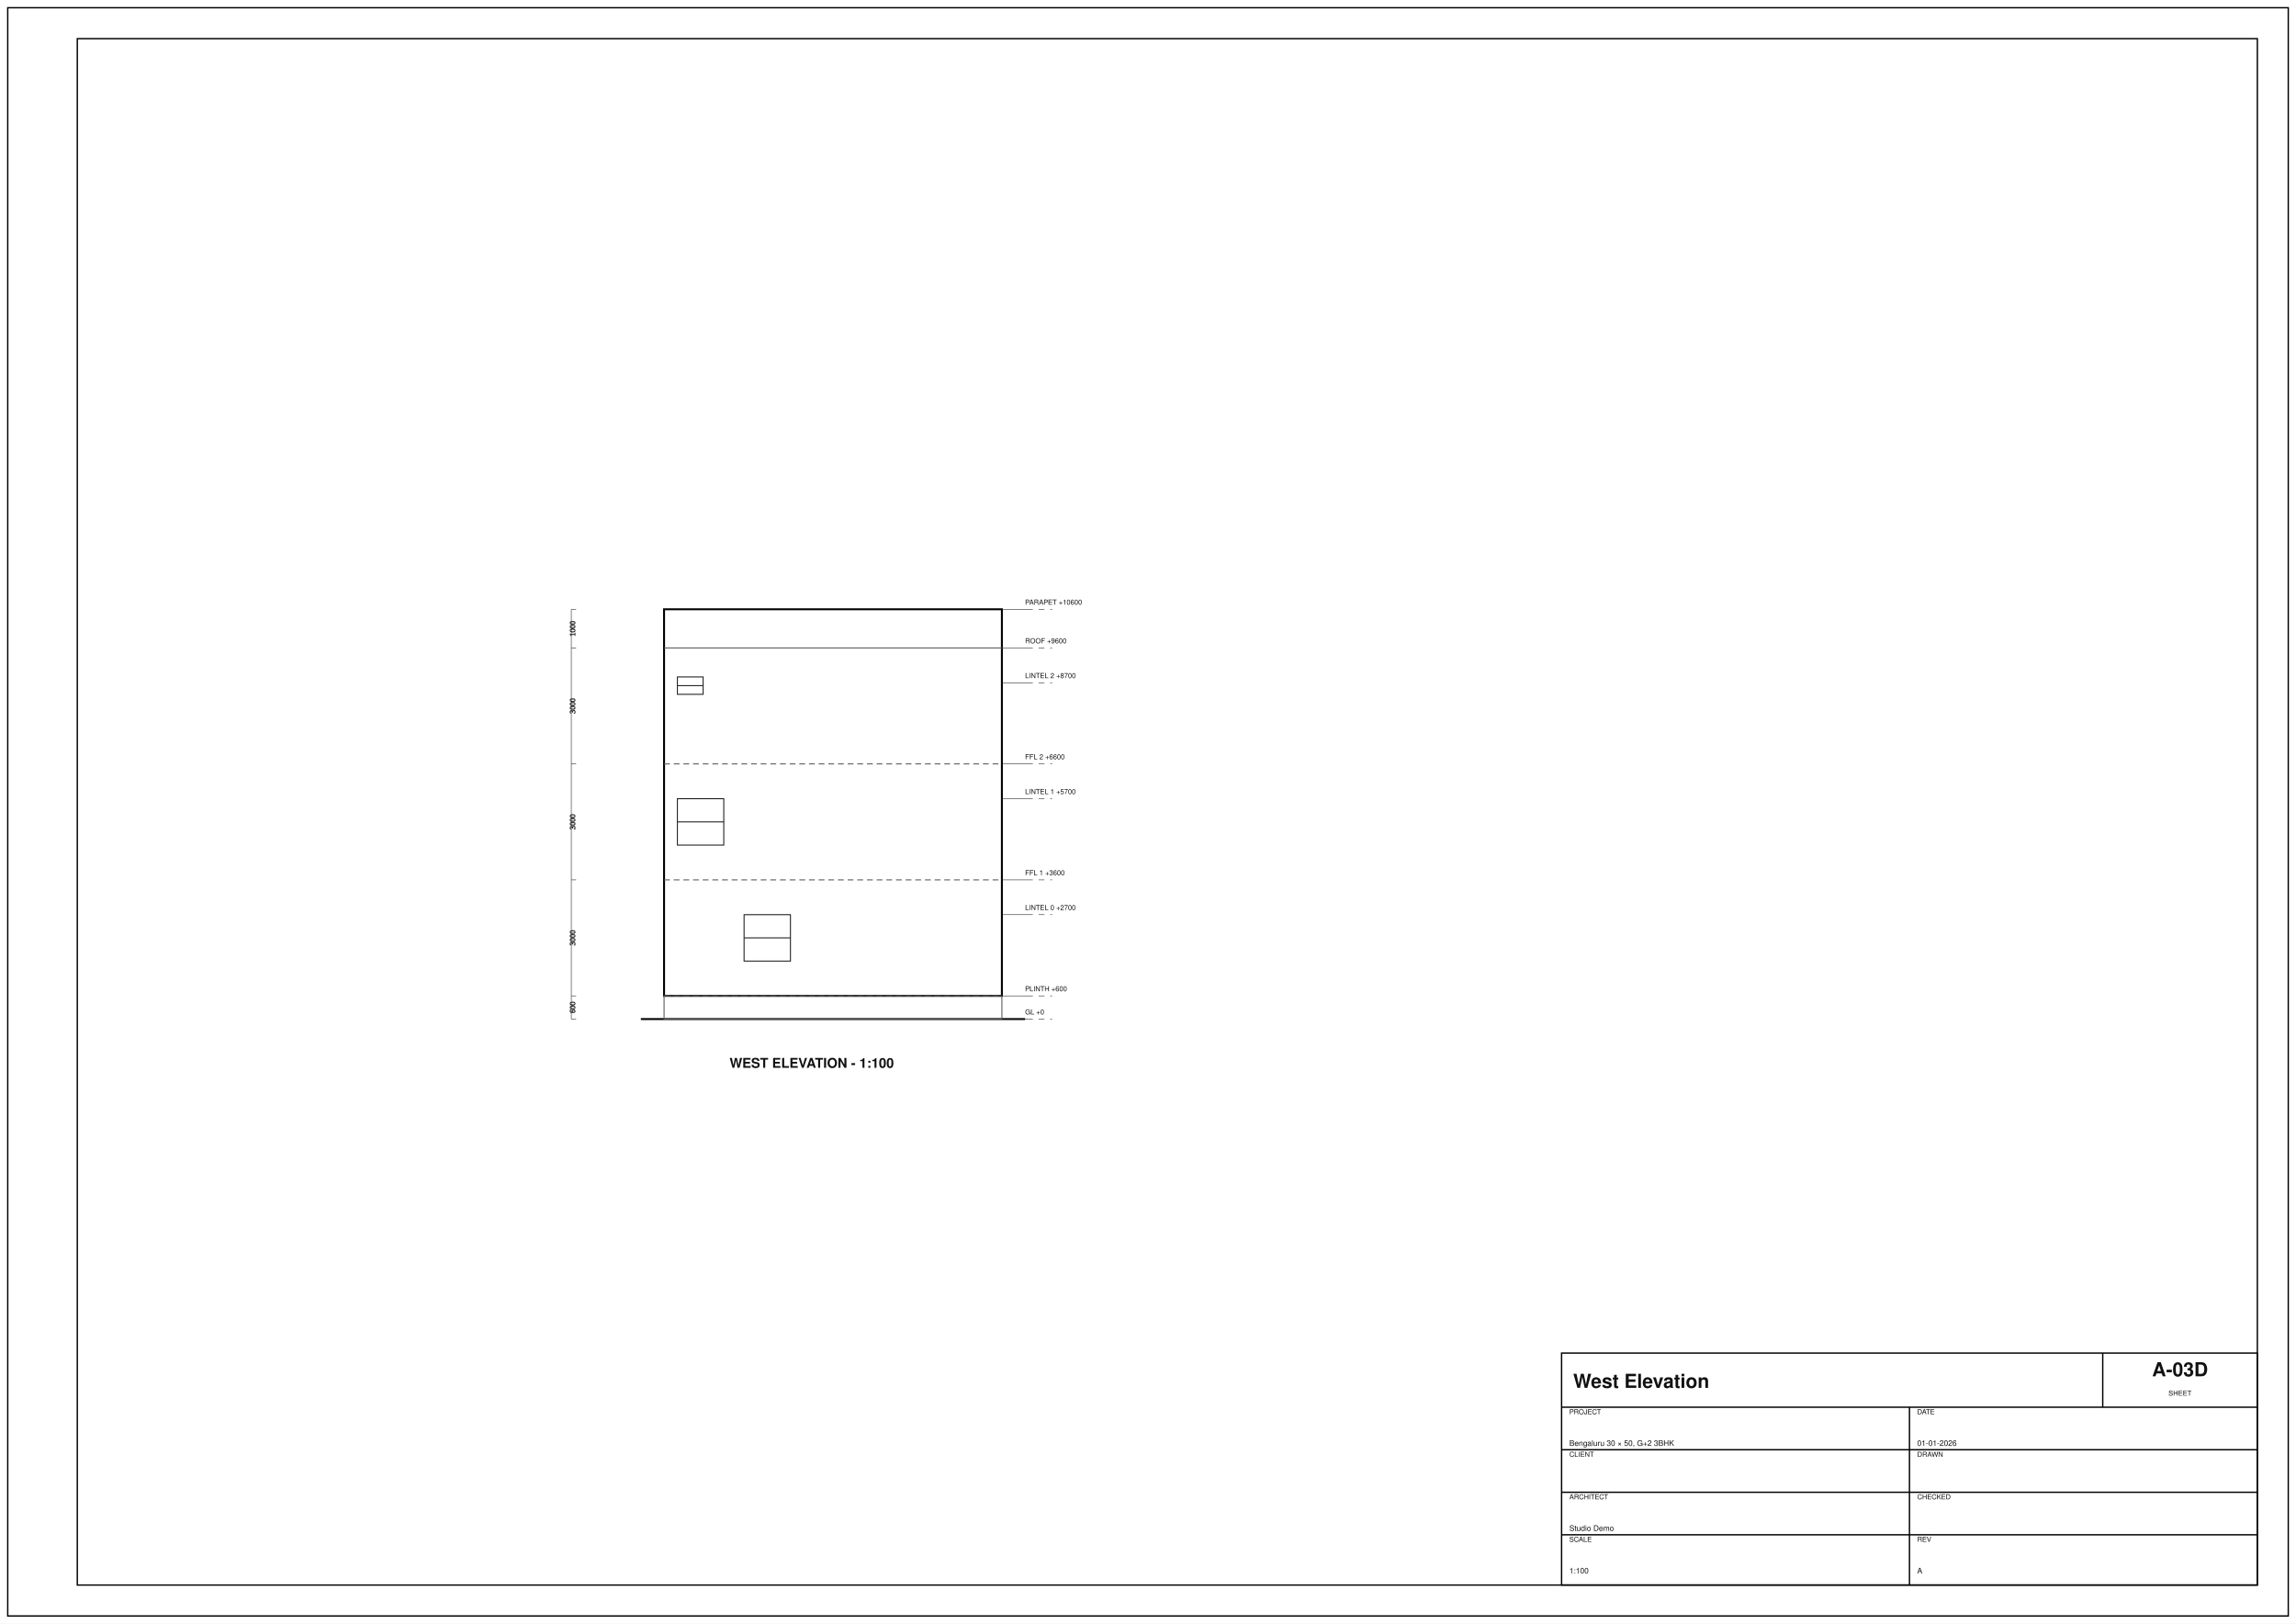
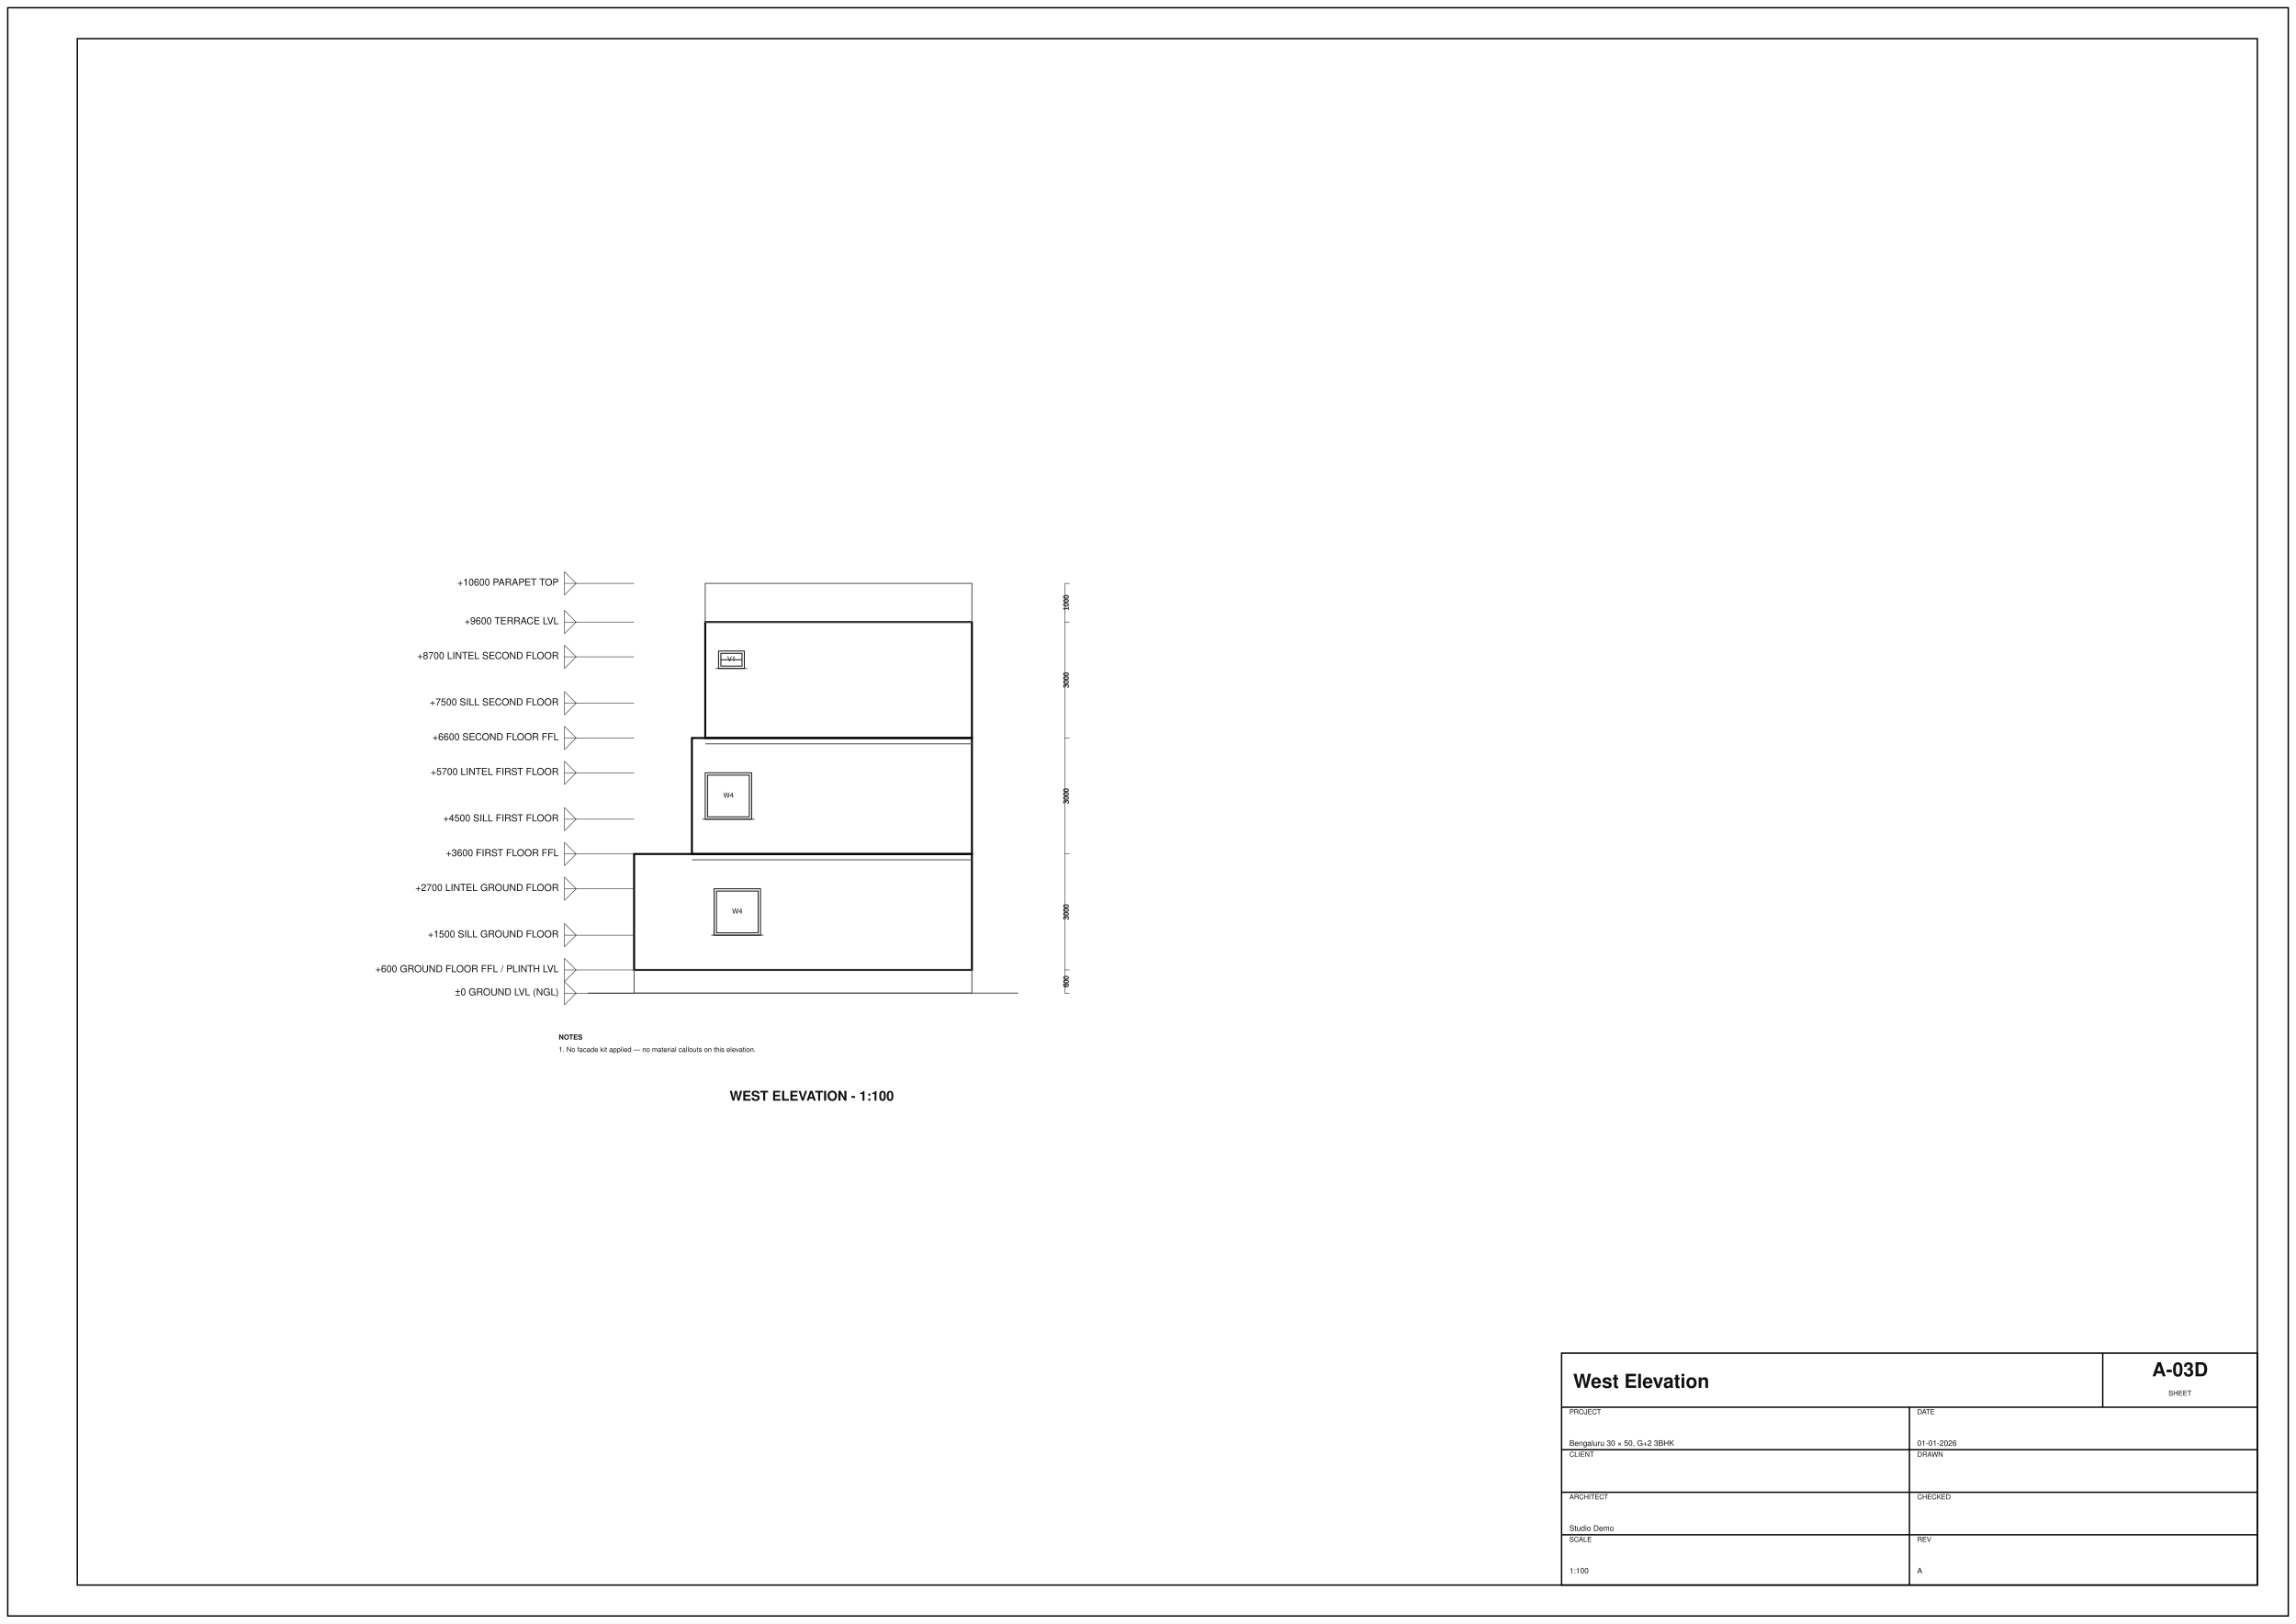
<svg xmlns="http://www.w3.org/2000/svg" width="594mm" height="420mm" viewBox="0 0 594 420" version="1.1">
  <rect x="0" y="0" width="594" height="420" fill="#ffffff" stroke="none" />
  <g id="g-frame">
    <g class="layer" data-layer="A-TEXT" stroke="#111111" stroke-width="0.180" fill="none" stroke-linecap="butt" stroke-linejoin="miter">
      <g font-family="Helvetica, Arial, sans-serif" fill="#111111" stroke="none">
        <text x="407.000" y="359.000" font-size="5.000" text-anchor="start" dominant-baseline="alphabetic" font-weight="600">West Elevation</text>
        <text x="564.000" y="356.000" font-size="5.000" text-anchor="middle" dominant-baseline="alphabetic" font-weight="600">A-03D</text>
        <text x="564.000" y="361.000" font-size="1.800" text-anchor="middle" dominant-baseline="alphabetic">SHEET</text>
        <text x="406.000" y="365.000" font-size="1.800" text-anchor="start" dominant-baseline="hanging">PROJECT</text>
        <text x="406.000" y="374.000" font-size="2.000" text-anchor="start" dominant-baseline="alphabetic">Bengaluru 30 × 50, G+2 3BHK</text>
        <text x="406.000" y="376.000" font-size="1.800" text-anchor="start" dominant-baseline="hanging">CLIENT</text>
        <text x="406.000" y="385.000" font-size="2.000" text-anchor="start" dominant-baseline="alphabetic" />
        <text x="406.000" y="387.000" font-size="1.800" text-anchor="start" dominant-baseline="hanging">ARCHITECT</text>
        <text x="406.000" y="396.000" font-size="2.000" text-anchor="start" dominant-baseline="alphabetic">Studio Demo</text>
        <text x="406.000" y="398.000" font-size="1.800" text-anchor="start" dominant-baseline="hanging">SCALE</text>
        <text x="406.000" y="407.000" font-size="2.000" text-anchor="start" dominant-baseline="alphabetic">1:100</text>
        <text x="496.000" y="365.000" font-size="1.800" text-anchor="start" dominant-baseline="hanging">DATE</text>
        <text x="496.000" y="374.000" font-size="2.000" text-anchor="start" dominant-baseline="alphabetic">01-01-2026</text>
        <text x="496.000" y="376.000" font-size="1.800" text-anchor="start" dominant-baseline="hanging">DRAWN</text>
        <text x="496.000" y="385.000" font-size="2.000" text-anchor="start" dominant-baseline="alphabetic" />
        <text x="496.000" y="387.000" font-size="1.800" text-anchor="start" dominant-baseline="hanging">CHECKED</text>
        <text x="496.000" y="396.000" font-size="2.000" text-anchor="start" dominant-baseline="alphabetic" />
        <text x="496.000" y="398.000" font-size="1.800" text-anchor="start" dominant-baseline="hanging">REV</text>
        <text x="496.000" y="407.000" font-size="2.000" text-anchor="start" dominant-baseline="alphabetic">A</text>
      </g>
    </g>
    <g class="layer" data-layer="A-TITL" stroke="#000000" stroke-width="0.350" fill="none" stroke-linecap="butt" stroke-linejoin="miter">
      <polygon points="2.000,2.000 592.000,2.000 592.000,418.000 2.000,418.000" fill="none" />
      <polygon points="20.000,10.000 584.000,10.000 584.000,410.000 20.000,410.000" fill="none" />
      <polygon points="404.000,350.000 584.000,350.000 584.000,410.000 404.000,410.000" fill="none" />
      <line x1="404.000" y1="364.000" x2="584.000" y2="364.000" />
      <line x1="544.000" y1="350.000" x2="544.000" y2="364.000" />
      <line x1="494.000" y1="364.000" x2="494.000" y2="410.000" />
      <line x1="404.000" y1="375.000" x2="494.000" y2="375.000" />
      <line x1="404.000" y1="386.000" x2="494.000" y2="386.000" />
      <line x1="404.000" y1="397.000" x2="494.000" y2="397.000" />
      <line x1="494.000" y1="375.000" x2="584.000" y2="375.000" />
      <line x1="494.000" y1="386.000" x2="584.000" y2="386.000" />
      <line x1="494.000" y1="397.000" x2="584.000" y2="397.000" />
    </g>
  </g>
  <g id="g-elev-W">
    <g class="layer" data-layer="A-WALL" stroke="#000000" stroke-width="0.500" fill="none" stroke-linecap="butt" stroke-linejoin="miter">
-       <line x1="165.800" y1="263.600" x2="265.200" y2="263.600" />
-       <polygon points="171.800,257.600 259.200,257.600 259.200,157.600 171.800,157.600" fill="none" />
+       <polygon points="164.050,250.900 251.450,250.900 251.450,220.900 164.050,220.900" fill="none" />
+       <polygon points="179.000,220.900 251.450,220.900 251.450,190.900 179.000,190.900" fill="none" />
+       <polygon points="182.450,190.900 251.450,190.900 251.450,160.900 182.450,160.900" fill="none" />
    </g>
    <g class="layer" data-layer="A-WALL-PART" stroke="#555555" stroke-width="0.250" fill="none" stroke-linecap="butt" stroke-linejoin="miter">
-       <polygon points="171.800,263.600 259.200,263.600 259.200,257.600 171.800,257.600" fill="none" />
-       <line x1="171.800" y1="257.600" x2="259.200" y2="257.600" stroke-dasharray="1.500 1.000" />
-       <line x1="171.800" y1="227.600" x2="259.200" y2="227.600" stroke-dasharray="1.500 1.000" />
-       <line x1="171.800" y1="197.600" x2="259.200" y2="197.600" stroke-dasharray="1.500 1.000" />
-       <line x1="171.800" y1="167.600" x2="259.200" y2="167.600" />
+       <line x1="179.000" y1="222.400" x2="251.450" y2="222.400" />
+       <line x1="182.450" y1="192.400" x2="251.450" y2="192.400" />
+       <polygon points="164.050,256.900 251.450,256.900 251.450,250.900 164.050,250.900" fill="none" />
+       <line x1="152.050" y1="256.900" x2="263.450" y2="256.900" />
+       <line x1="184.000" y1="241.900" x2="197.500" y2="241.900" />
+       <line x1="181.700" y1="211.900" x2="195.200" y2="211.900" />
+       <line x1="185.150" y1="172.900" x2="193.320" y2="172.900" />
+       <polygon points="182.450,160.900 251.450,160.900 251.450,150.900 182.450,150.900" fill="none" />
    </g>
    <g class="layer" data-layer="A-WIND" stroke="#1a1a1a" stroke-width="0.250" fill="none" stroke-linecap="butt" stroke-linejoin="miter">
-       <polygon points="192.500,248.600 204.500,248.600 204.500,236.600 192.500,236.600" fill="none" />
-       <line x1="192.500" y1="242.600" x2="204.500" y2="242.600" />
-       <polygon points="175.250,218.600 187.250,218.600 187.250,206.600 175.250,206.600" fill="none" />
-       <line x1="175.250" y1="212.600" x2="187.250" y2="212.600" />
-       <polygon points="175.250,179.600 181.910,179.600 181.910,175.100 175.250,175.100" fill="none" />
-       <line x1="175.250" y1="177.350" x2="181.910" y2="177.350" />
+       <polygon points="184.750,241.900 196.750,241.900 196.750,229.900 184.750,229.900" fill="none" />
+       <polygon points="185.350,241.300 196.150,241.300 196.150,230.500 185.350,230.500" fill="none" />
+       <polygon points="182.450,211.900 194.450,211.900 194.450,199.900 182.450,199.900" fill="none" />
+       <polygon points="183.050,211.300 193.850,211.300 193.850,200.500 183.050,200.500" fill="none" />
+       <polygon points="185.900,172.900 192.570,172.900 192.570,168.400 185.900,168.400" fill="none" />
+       <polygon points="186.500,172.300 191.970,172.300 191.970,169.000 186.500,169.000" fill="none" />
+       <line x1="186.500" y1="170.650" x2="191.970" y2="170.650" />
    </g>
    <g class="layer" data-layer="A-DIM" stroke="#1a1a1a" stroke-width="0.130" fill="none" stroke-linecap="butt" stroke-linejoin="miter">
-       <line x1="259.200" y1="263.600" x2="272.200" y2="263.600" stroke-dasharray="8.000 1.500 1.500 1.500" />
-       <line x1="259.200" y1="257.600" x2="272.200" y2="257.600" stroke-dasharray="8.000 1.500 1.500 1.500" />
-       <line x1="259.200" y1="236.600" x2="272.200" y2="236.600" stroke-dasharray="8.000 1.500 1.500 1.500" />
-       <line x1="259.200" y1="227.600" x2="272.200" y2="227.600" stroke-dasharray="8.000 1.500 1.500 1.500" />
-       <line x1="259.200" y1="206.600" x2="272.200" y2="206.600" stroke-dasharray="8.000 1.500 1.500 1.500" />
-       <line x1="259.200" y1="197.600" x2="272.200" y2="197.600" stroke-dasharray="8.000 1.500 1.500 1.500" />
-       <line x1="259.200" y1="176.600" x2="272.200" y2="176.600" stroke-dasharray="8.000 1.500 1.500 1.500" />
-       <line x1="259.200" y1="167.600" x2="272.200" y2="167.600" stroke-dasharray="8.000 1.500 1.500 1.500" />
-       <line x1="259.200" y1="157.600" x2="272.200" y2="157.600" stroke-dasharray="8.000 1.500 1.500 1.500" />
-       <line x1="147.800" y1="263.600" x2="147.800" y2="157.600" />
-       <line x1="147.800" y1="263.600" x2="149.050" y2="263.600" />
-       <line x1="147.800" y1="257.600" x2="149.050" y2="257.600" />
-       <line x1="147.800" y1="227.600" x2="149.050" y2="227.600" />
-       <line x1="147.800" y1="197.600" x2="149.050" y2="197.600" />
-       <line x1="147.800" y1="167.600" x2="149.050" y2="167.600" />
-       <line x1="147.800" y1="157.600" x2="149.050" y2="157.600" />
-       <text x="148.800" y="260.600" font-size="2.000" text-anchor="middle" dominant-baseline="alphabetic" transform="rotate(-90 148.800 260.600)">600</text>
-       <text x="148.800" y="242.600" font-size="2.000" text-anchor="middle" dominant-baseline="alphabetic" transform="rotate(-90 148.800 242.600)">3000</text>
-       <text x="148.800" y="212.600" font-size="2.000" text-anchor="middle" dominant-baseline="alphabetic" transform="rotate(-90 148.800 212.600)">3000</text>
-       <text x="148.800" y="182.600" font-size="2.000" text-anchor="middle" dominant-baseline="alphabetic" transform="rotate(-90 148.800 182.600)">3000</text>
-       <text x="148.800" y="162.600" font-size="2.000" text-anchor="middle" dominant-baseline="alphabetic" transform="rotate(-90 148.800 162.600)">1000</text>
+       <line x1="146.050" y1="256.900" x2="164.050" y2="256.900" />
+       <polygon points="149.050,256.900 146.050,253.900 146.050,259.900" fill="none" />
+       <line x1="146.050" y1="250.900" x2="164.050" y2="250.900" />
+       <polygon points="149.050,250.900 146.050,247.900 146.050,253.900" fill="none" />
+       <line x1="146.050" y1="241.900" x2="164.050" y2="241.900" />
+       <polygon points="149.050,241.900 146.050,238.900 146.050,244.900" fill="none" />
+       <line x1="146.050" y1="229.900" x2="164.050" y2="229.900" />
+       <polygon points="149.050,229.900 146.050,226.900 146.050,232.900" fill="none" />
+       <line x1="146.050" y1="220.900" x2="164.050" y2="220.900" />
+       <polygon points="149.050,220.900 146.050,217.900 146.050,223.900" fill="none" />
+       <line x1="146.050" y1="211.900" x2="164.050" y2="211.900" />
+       <polygon points="149.050,211.900 146.050,208.900 146.050,214.900" fill="none" />
+       <line x1="146.050" y1="199.900" x2="164.050" y2="199.900" />
+       <polygon points="149.050,199.900 146.050,196.900 146.050,202.900" fill="none" />
+       <line x1="146.050" y1="190.900" x2="164.050" y2="190.900" />
+       <polygon points="149.050,190.900 146.050,187.900 146.050,193.900" fill="none" />
+       <line x1="146.050" y1="181.900" x2="164.050" y2="181.900" />
+       <polygon points="149.050,181.900 146.050,178.900 146.050,184.900" fill="none" />
+       <line x1="146.050" y1="169.900" x2="164.050" y2="169.900" />
+       <polygon points="149.050,169.900 146.050,166.900 146.050,172.900" fill="none" />
+       <line x1="146.050" y1="160.900" x2="164.050" y2="160.900" />
+       <polygon points="149.050,160.900 146.050,157.900 146.050,163.900" fill="none" />
+       <line x1="146.050" y1="150.900" x2="164.050" y2="150.900" />
+       <polygon points="149.050,150.900 146.050,147.900 146.050,153.900" fill="none" />
+       <line x1="275.450" y1="256.900" x2="275.450" y2="150.900" />
+       <line x1="275.450" y1="256.900" x2="276.700" y2="256.900" />
+       <line x1="275.450" y1="250.900" x2="276.700" y2="250.900" />
+       <line x1="275.450" y1="220.900" x2="276.700" y2="220.900" />
+       <line x1="275.450" y1="190.900" x2="276.700" y2="190.900" />
+       <line x1="275.450" y1="160.900" x2="276.700" y2="160.900" />
+       <line x1="275.450" y1="150.900" x2="276.700" y2="150.900" />
+       <text x="276.450" y="253.900" font-size="2.000" text-anchor="middle" dominant-baseline="alphabetic" transform="rotate(-90 276.450 253.900)">600</text>
+       <text x="276.450" y="235.900" font-size="2.000" text-anchor="middle" dominant-baseline="alphabetic" transform="rotate(-90 276.450 235.900)">3000</text>
+       <text x="276.450" y="205.900" font-size="2.000" text-anchor="middle" dominant-baseline="alphabetic" transform="rotate(-90 276.450 205.900)">3000</text>
+       <text x="276.450" y="175.900" font-size="2.000" text-anchor="middle" dominant-baseline="alphabetic" transform="rotate(-90 276.450 175.900)">3000</text>
+       <text x="276.450" y="155.900" font-size="2.000" text-anchor="middle" dominant-baseline="alphabetic" transform="rotate(-90 276.450 155.900)">1000</text>
    </g>
    <g class="layer" data-layer="A-TEXT" stroke="#111111" stroke-width="0.180" fill="none" stroke-linecap="butt" stroke-linejoin="miter">
      <g font-family="Helvetica, Arial, sans-serif" fill="#111111" stroke="none">
-         <text x="265.200" y="262.400" font-size="1.800" text-anchor="start" dominant-baseline="alphabetic">GL +0</text>
-         <text x="265.200" y="256.400" font-size="1.800" text-anchor="start" dominant-baseline="alphabetic">PLINTH +600</text>
-         <text x="265.200" y="235.400" font-size="1.800" text-anchor="start" dominant-baseline="alphabetic">LINTEL 0 +2700</text>
-         <text x="265.200" y="226.400" font-size="1.800" text-anchor="start" dominant-baseline="alphabetic">FFL 1 +3600</text>
-         <text x="265.200" y="205.400" font-size="1.800" text-anchor="start" dominant-baseline="alphabetic">LINTEL 1 +5700</text>
-         <text x="265.200" y="196.400" font-size="1.800" text-anchor="start" dominant-baseline="alphabetic">FFL 2 +6600</text>
-         <text x="265.200" y="175.400" font-size="1.800" text-anchor="start" dominant-baseline="alphabetic">LINTEL 2 +8700</text>
-         <text x="265.200" y="166.400" font-size="1.800" text-anchor="start" dominant-baseline="alphabetic">ROOF +9600</text>
-         <text x="265.200" y="156.400" font-size="1.800" text-anchor="start" dominant-baseline="alphabetic">PARAPET +10600</text>
+         <text x="144.550" y="256.900" font-size="2.500" text-anchor="end" dominant-baseline="central">±0 GROUND LVL (NGL)</text>
+         <text x="144.550" y="250.900" font-size="2.500" text-anchor="end" dominant-baseline="central">+600 GROUND FLOOR FFL / PLINTH LVL</text>
+         <text x="144.550" y="241.900" font-size="2.500" text-anchor="end" dominant-baseline="central">+1500 SILL GROUND FLOOR</text>
+         <text x="144.550" y="229.900" font-size="2.500" text-anchor="end" dominant-baseline="central">+2700 LINTEL GROUND FLOOR</text>
+         <text x="144.550" y="220.900" font-size="2.500" text-anchor="end" dominant-baseline="central">+3600 FIRST FLOOR FFL</text>
+         <text x="144.550" y="211.900" font-size="2.500" text-anchor="end" dominant-baseline="central">+4500 SILL FIRST FLOOR</text>
+         <text x="144.550" y="199.900" font-size="2.500" text-anchor="end" dominant-baseline="central">+5700 LINTEL FIRST FLOOR</text>
+         <text x="144.550" y="190.900" font-size="2.500" text-anchor="end" dominant-baseline="central">+6600 SECOND FLOOR FFL</text>
+         <text x="144.550" y="181.900" font-size="2.500" text-anchor="end" dominant-baseline="central">+7500 SILL SECOND FLOOR</text>
+         <text x="144.550" y="169.900" font-size="2.500" text-anchor="end" dominant-baseline="central">+8700 LINTEL SECOND FLOOR</text>
+         <text x="144.550" y="160.900" font-size="2.500" text-anchor="end" dominant-baseline="central">+9600 TERRACE LVL</text>
+         <text x="144.550" y="150.900" font-size="2.500" text-anchor="end" dominant-baseline="central">+10600 PARAPET TOP</text>
+         <text x="190.750" y="235.900" font-size="1.800" text-anchor="middle" dominant-baseline="central">W4</text>
+         <text x="188.450" y="205.900" font-size="1.800" text-anchor="middle" dominant-baseline="central">W4</text>
+         <text x="189.230" y="170.650" font-size="1.800" text-anchor="middle" dominant-baseline="central">V1</text>
+         <text x="144.550" y="268.900" font-size="1.800" text-anchor="start" dominant-baseline="alphabetic" font-weight="600">NOTES</text>
+         <text x="144.550" y="272.100" font-size="1.800" text-anchor="start" dominant-baseline="alphabetic">1. No facade kit applied — no material callouts on this elevation.</text>
      </g>
    </g>
  </g>
  <g id="g-elev-W-label">
    <g class="layer" data-layer="A-TEXT" stroke="#111111" stroke-width="0.180" fill="none" stroke-linecap="butt" stroke-linejoin="miter">
      <g font-family="Helvetica, Arial, sans-serif" fill="#111111" stroke="none">
-         <text x="210.000" y="274.600" font-size="3.500" text-anchor="middle" dominant-baseline="hanging" font-weight="600">WEST ELEVATION - 1:100</text>
+         <text x="210.000" y="283.100" font-size="3.500" text-anchor="middle" dominant-baseline="hanging" font-weight="600">WEST ELEVATION - 1:100</text>
      </g>
    </g>
  </g>
</svg>
